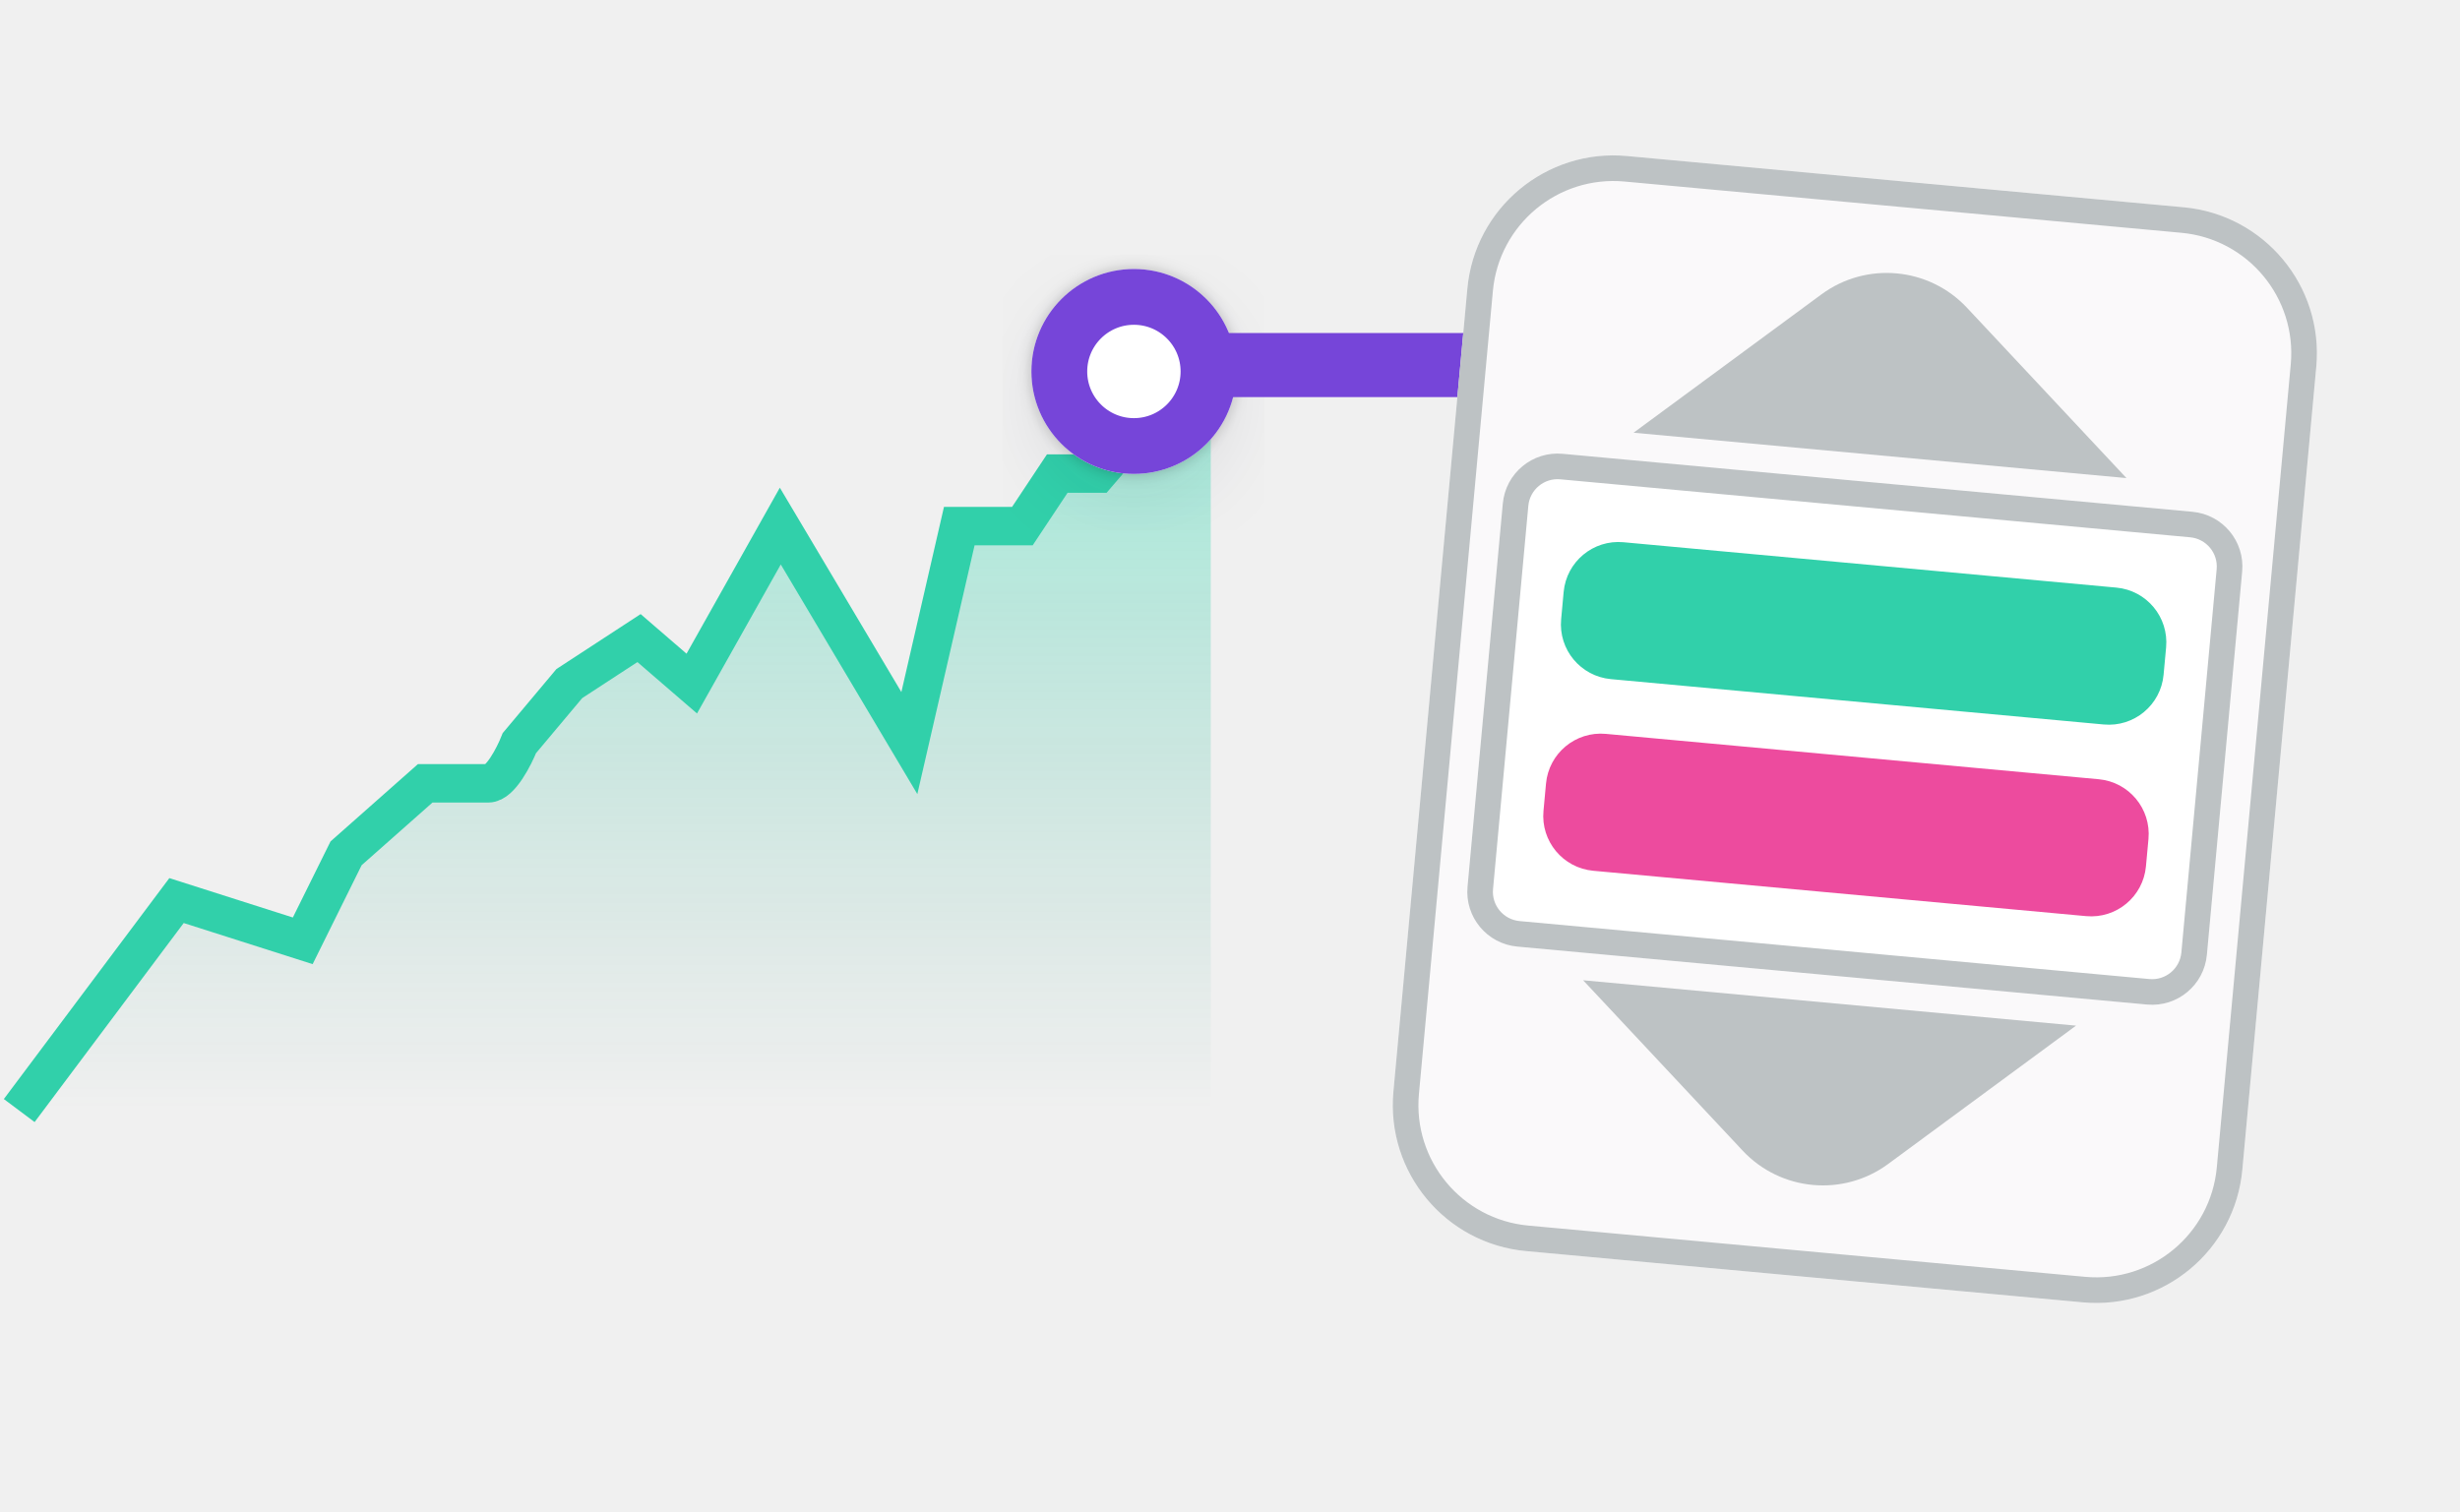
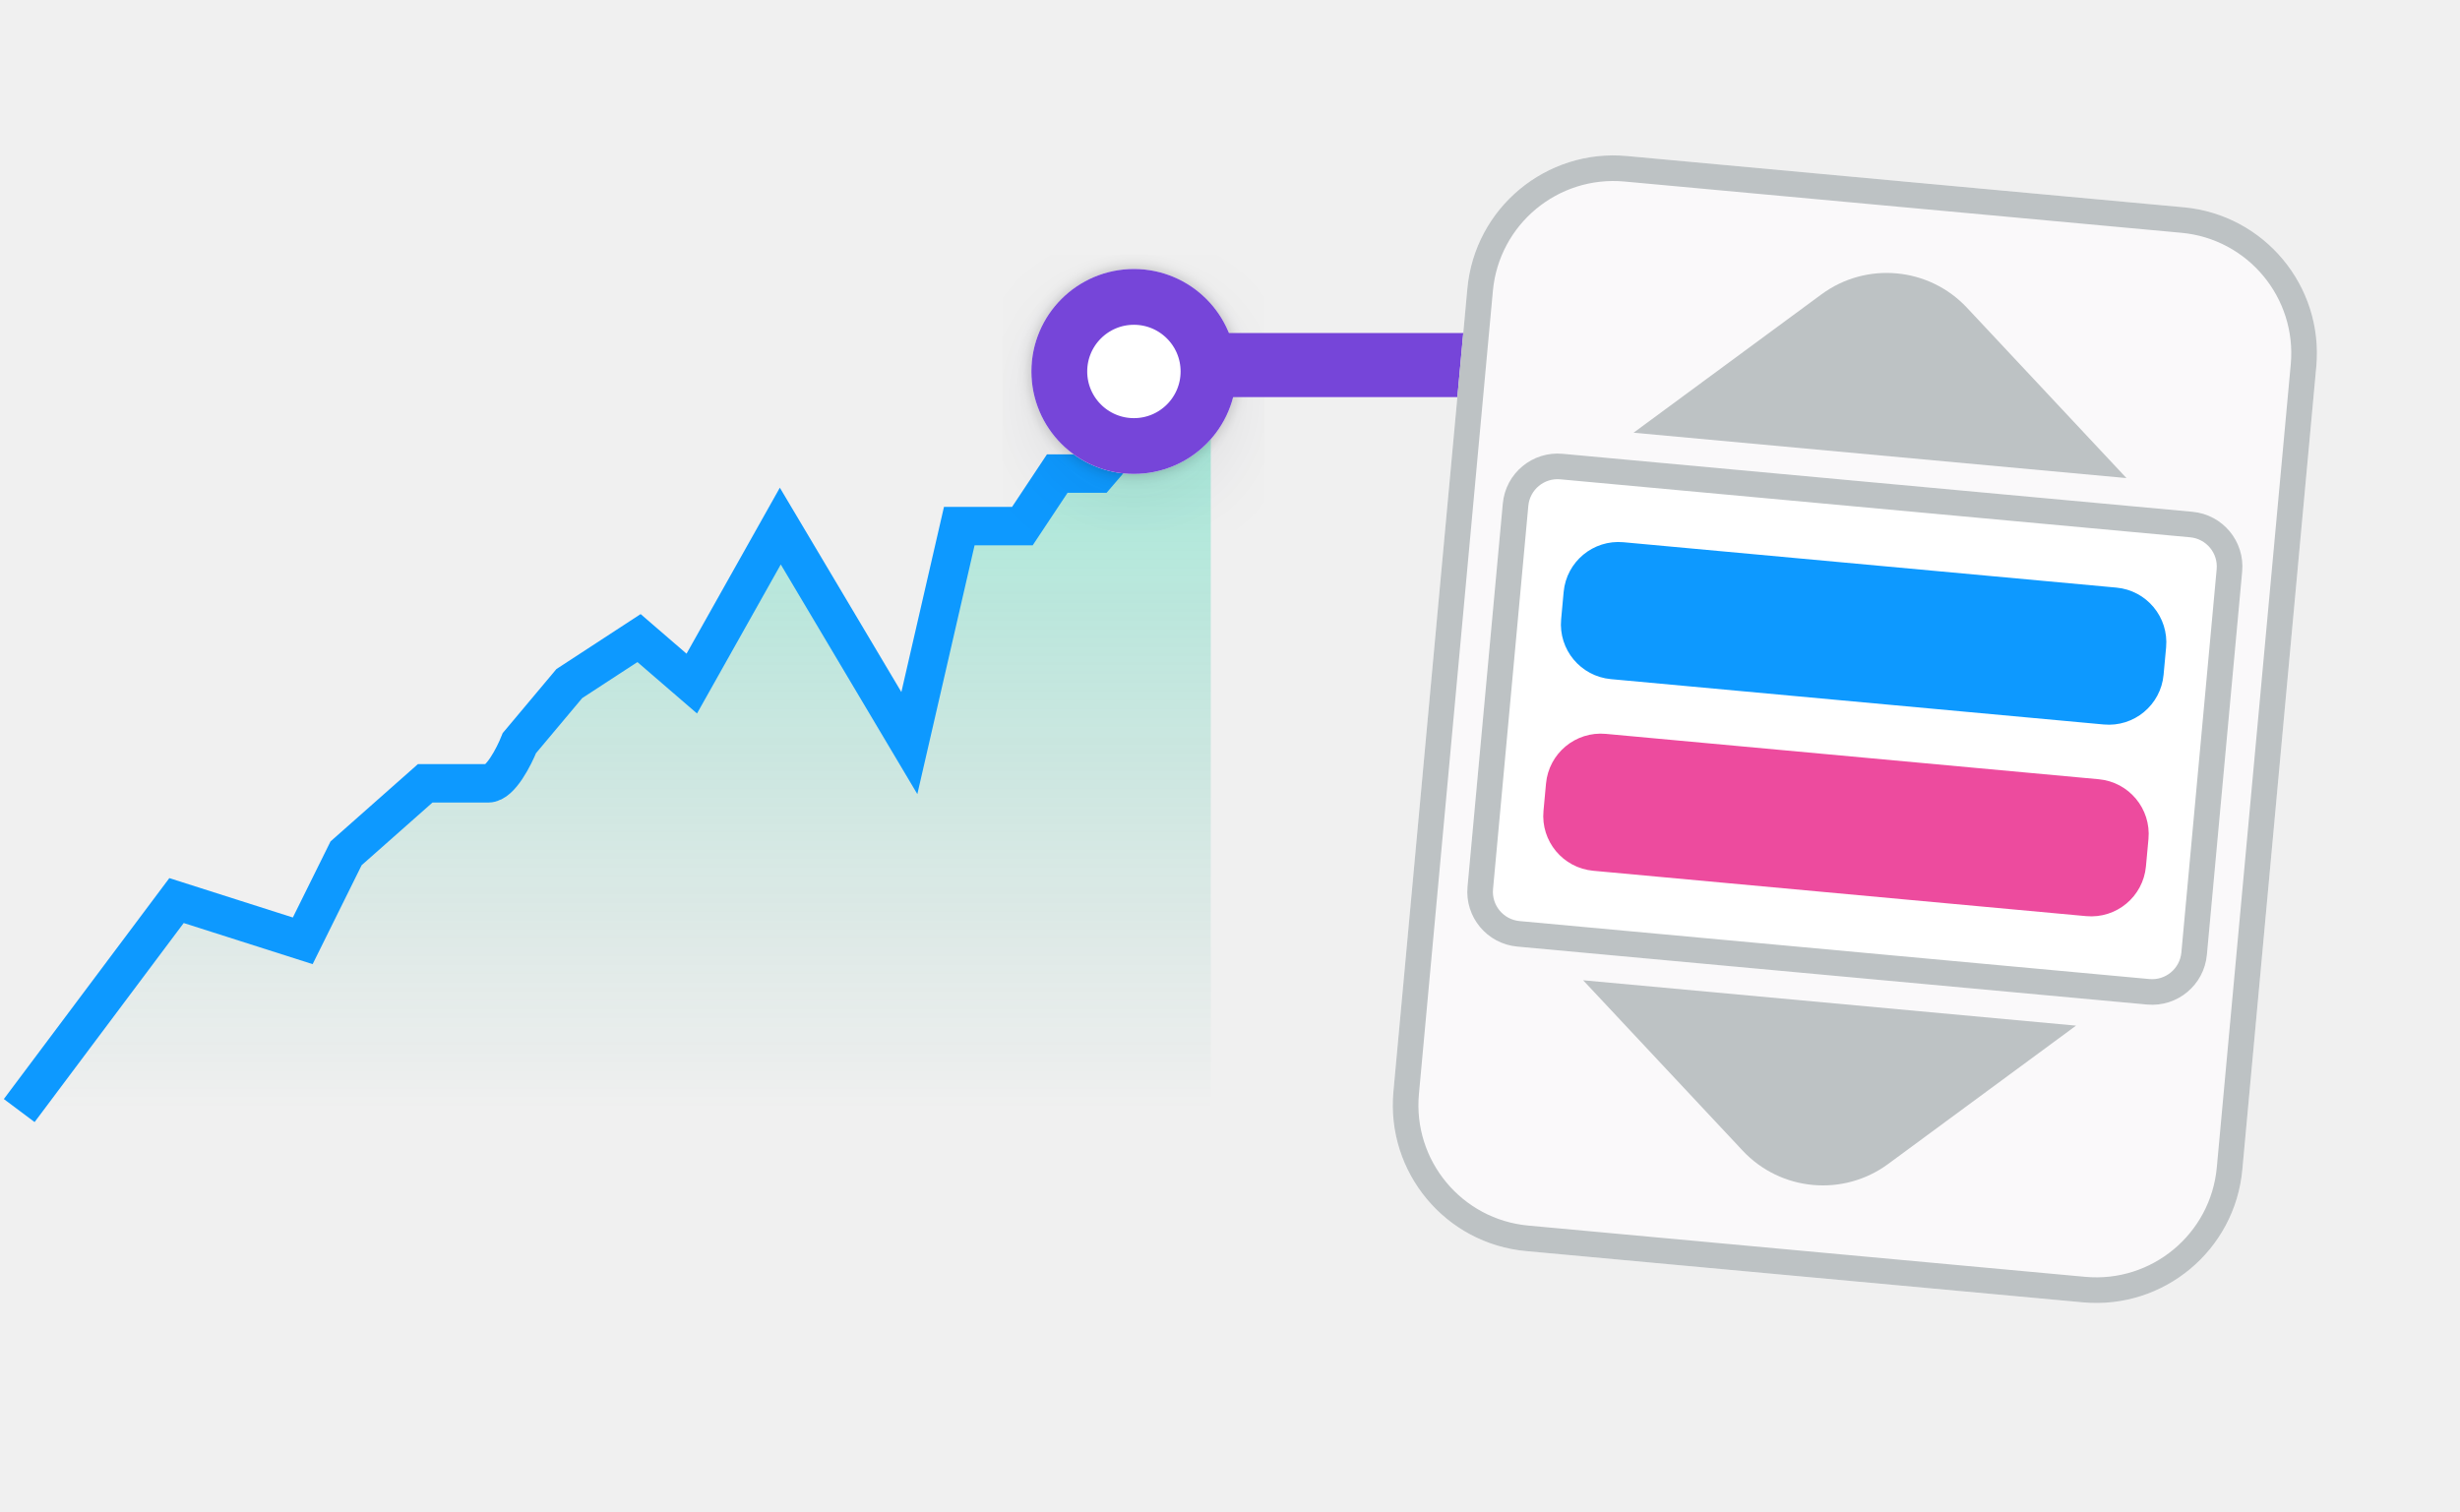
<svg xmlns="http://www.w3.org/2000/svg" width="192" height="118" fill="none" viewBox="0 0 192 118">
  <path fill="url(#paint0_linear_1286_30581)" d="M13.777 70.307L1.5 86.701H94.5V27L91.559 30.142L85.678 36.973H82.517L79.796 41.071H76.856H74.871L70.974 58.012L60.902 41.071L53.992 53.367L49.875 49.815L44.434 53.367L40.538 58.012C40.121 59.059 39.053 61.154 38.112 61.154H35.612H33.186L27.011 66.618L23.629 73.449L13.777 70.307Z" />
-   <path stroke="#31D0AA" stroke-width="3" d="M1.5 86.701L13.777 70.307L23.629 73.449L27.011 66.618L33.186 61.154H35.612C36.053 61.154 37.171 61.154 38.112 61.154C39.053 61.154 40.121 59.059 40.538 58.012L44.434 53.367L49.875 49.815L53.992 53.367L60.902 41.071L70.974 58.012L74.871 41.071H76.856H79.796L82.517 36.973H85.678L91.559 30.142L94.5 27" />
+   <path stroke="#0D99FF" stroke-width="3" d="M1.5 86.701L13.777 70.307L23.629 73.449L27.011 66.618L33.186 61.154H35.612C36.053 61.154 37.171 61.154 38.112 61.154C39.053 61.154 40.121 59.059 40.538 58.012L44.434 53.367L49.875 49.815L53.992 53.367L60.902 41.071L70.974 58.012L74.871 41.071H76.856H79.796L82.517 36.973H85.678L91.559 30.142L94.5 27" />
  <g filter="url(#filter0_dd_1286_30581)">
    <ellipse cx="88.5" cy="29" fill="#fff" rx="8" ry="8" />
    <path stroke="#7645D9" stroke-width="4.356" d="M94.322 29C94.322 32.215 91.715 34.822 88.5 34.822C85.285 34.822 82.678 32.215 82.678 29C82.678 25.785 85.285 23.178 88.5 23.178C91.715 23.178 94.322 25.785 94.322 29Z" />
  </g>
  <line x1="96" x2="115" y1="28.5" y2="28.5" stroke="#7645D9" stroke-linecap="round" stroke-width="5" />
  <path fill="#FAF9FA" d="M180.783 28.63C181.362 22.334 176.729 16.761 170.433 16.181L126.975 12.18C120.679 11.601 115.106 16.234 114.526 22.53L108.754 85.224C108.175 91.52 112.808 97.093 119.104 97.672L162.562 101.674C168.858 102.253 174.431 97.62 175.011 91.324L180.783 28.63Z" />
  <path fill="#BDC2C4" fill-rule="evenodd" d="M126.791 14.172L170.25 18.173C175.445 18.651 179.269 23.251 178.791 28.447L173.019 91.141C172.541 96.336 167.941 100.16 162.745 99.682L119.287 95.681C114.091 95.203 110.267 90.603 110.746 85.407L116.518 22.713C116.996 17.518 121.596 13.694 126.791 14.172ZM170.433 16.181C176.729 16.761 181.362 22.334 180.783 28.63L175.011 91.324C174.431 97.62 168.858 102.253 162.562 101.674L119.104 97.672C112.808 97.093 108.175 91.52 108.754 85.224L114.526 22.53C115.106 16.234 120.679 11.601 126.975 12.18L170.433 16.181Z" clip-rule="evenodd" />
  <path fill="#fff" d="M175 44.622C175.217 42.261 173.479 40.172 171.118 39.954L121.961 35.428C119.6 35.211 117.51 36.949 117.292 39.309L114.538 69.232C114.32 71.592 116.058 73.682 118.419 73.9L167.577 78.425C169.937 78.643 172.027 76.905 172.245 74.544L175 44.622Z" />
  <path fill="#BDC2C4" fill-rule="evenodd" d="M121.777 37.42L170.935 41.946C172.196 42.062 173.124 43.178 173.008 44.439L170.253 74.361C170.137 75.622 169.021 76.55 167.76 76.434L118.602 71.908C117.341 71.792 116.413 70.676 116.529 69.415L119.284 39.493C119.4 38.232 120.516 37.304 121.777 37.42ZM171.118 39.954C173.479 40.172 175.217 42.261 175 44.622L172.245 74.544C172.027 76.905 169.937 78.643 167.577 78.425L118.419 73.9C116.058 73.682 114.32 71.592 114.538 69.232L117.292 39.309C117.51 36.949 119.6 35.211 121.961 35.428L171.118 39.954Z" clip-rule="evenodd" />
  <path fill="#ED4B9E" d="M167.685 65.503C167.902 63.142 166.164 61.052 163.804 60.835L125.332 57.293C122.971 57.076 120.881 58.813 120.664 61.174L120.467 63.311C120.25 65.672 121.987 67.762 124.348 67.98L162.82 71.522C165.18 71.739 167.27 70.001 167.488 67.64L167.685 65.503Z" />
-   <path fill="#31D0AA" d="M169.062 50.542C169.279 48.181 167.542 46.091 165.181 45.874L126.71 42.332C124.349 42.115 122.259 43.852 122.041 46.213L121.845 48.35C121.627 50.711 123.365 52.801 125.726 53.019L164.197 56.56C166.558 56.778 168.648 55.04 168.865 52.679L169.062 50.542Z" />
+   <path fill="#0D99FF" d="M169.062 50.542C169.279 48.181 167.542 46.091 165.181 45.874L126.71 42.332C124.349 42.115 122.259 43.852 122.041 46.213L121.845 48.35C121.627 50.711 123.365 52.801 125.726 53.019L164.197 56.56C166.558 56.778 168.648 55.04 168.865 52.679L169.062 50.542Z" />
  <path fill="#BDC2C4" d="M165.968 37.324L153.522 24.027C150.548 20.849 145.666 20.4 142.162 22.981L127.497 33.782L165.968 37.324Z" />
  <path fill="#BDC2C4" d="M162.033 80.071L147.367 90.872C143.863 93.453 138.982 93.004 136.008 89.826L123.561 76.529L162.033 80.071Z" />
  <defs>
    <filter id="filter0_dd_1286_30581" width="20.356" height="21.445" x="78.322" y="19.911" color-interpolation-filters="sRGB" filterUnits="userSpaceOnUse">
      <feFlood flood-opacity="0" result="BackgroundImageFix" />
      <feColorMatrix in="SourceAlpha" result="hardAlpha" type="matrix" values="0 0 0 0 0 0 0 0 0 0 0 0 0 0 0 0 0 0 127 0" />
      <feMorphology in="SourceAlpha" operator="erode" radius="4.356" result="effect1_dropShadow_1286_30581" />
      <feOffset dy="2.178" />
      <feGaussianBlur stdDeviation="3.267" />
      <feColorMatrix type="matrix" values="0 0 0 0 0.055 0 0 0 0 0.055 0 0 0 0 0.173 0 0 0 0.1 0" />
      <feBlend in2="BackgroundImageFix" mode="normal" result="effect1_dropShadow_1286_30581" />
      <feColorMatrix in="SourceAlpha" result="hardAlpha" type="matrix" values="0 0 0 0 0 0 0 0 0 0 0 0 0 0 0 0 0 0 127 0" />
      <feOffset />
      <feGaussianBlur stdDeviation=".544" />
      <feColorMatrix type="matrix" values="0 0 0 0 0 0 0 0 0 0 0 0 0 0 0 0 0 0 0.2 0" />
      <feBlend in2="effect1_dropShadow_1286_30581" mode="normal" result="effect2_dropShadow_1286_30581" />
      <feBlend in="SourceGraphic" in2="effect2_dropShadow_1286_30581" mode="normal" result="shape" />
    </filter>
    <linearGradient id="paint0_linear_1286_30581" x1="48" x2="48" y1="27" y2="86.701" gradientUnits="userSpaceOnUse">
      <stop stop-color="#00E7B0" stop-opacity=".34" />
      <stop offset="1" stop-color="#0C8B6C" stop-opacity="0" />
    </linearGradient>
  </defs>
</svg>
